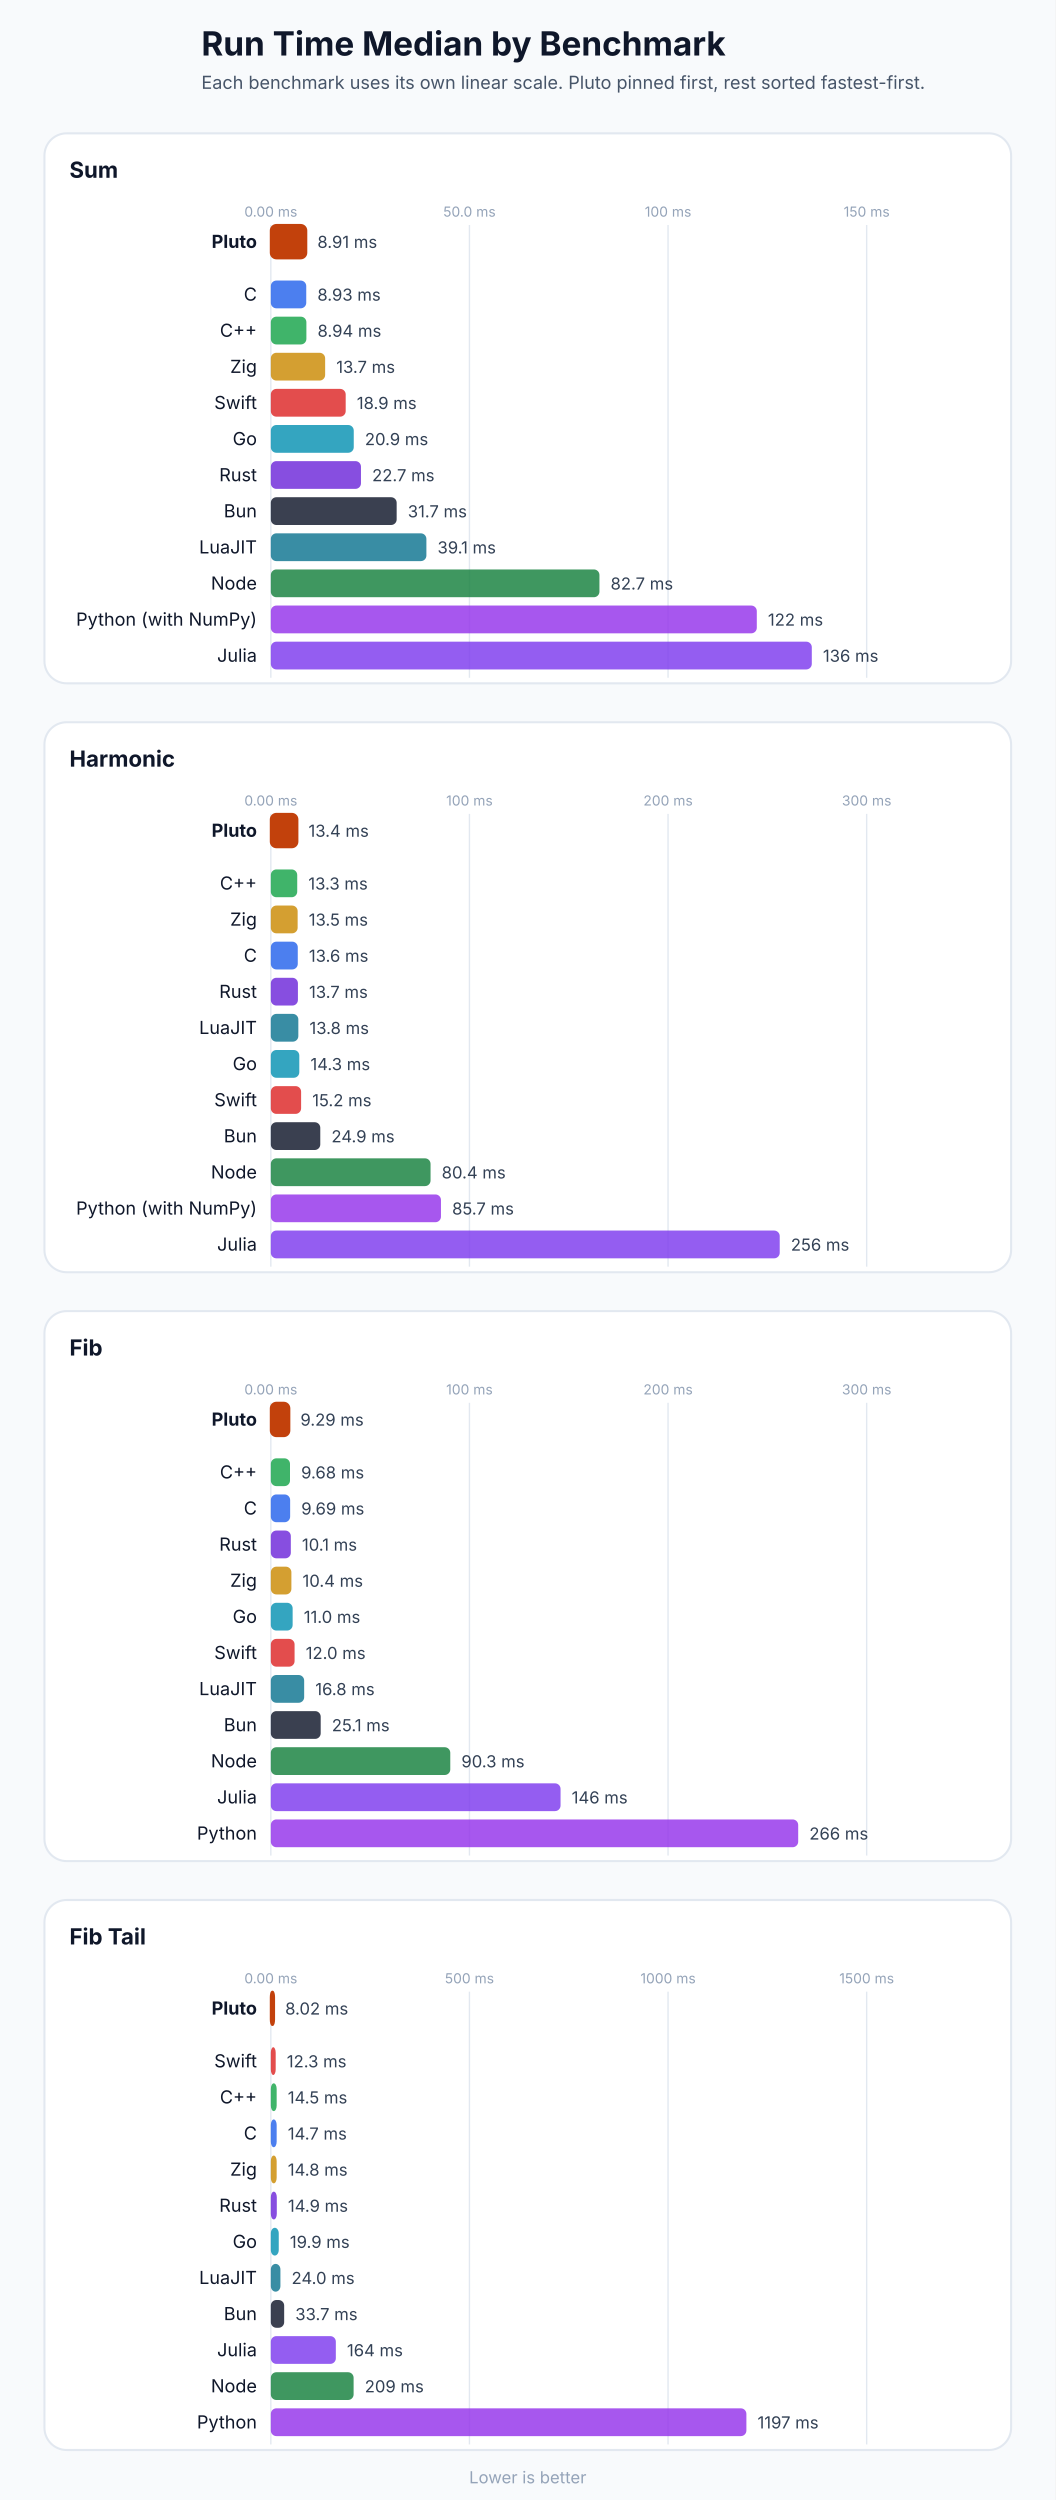
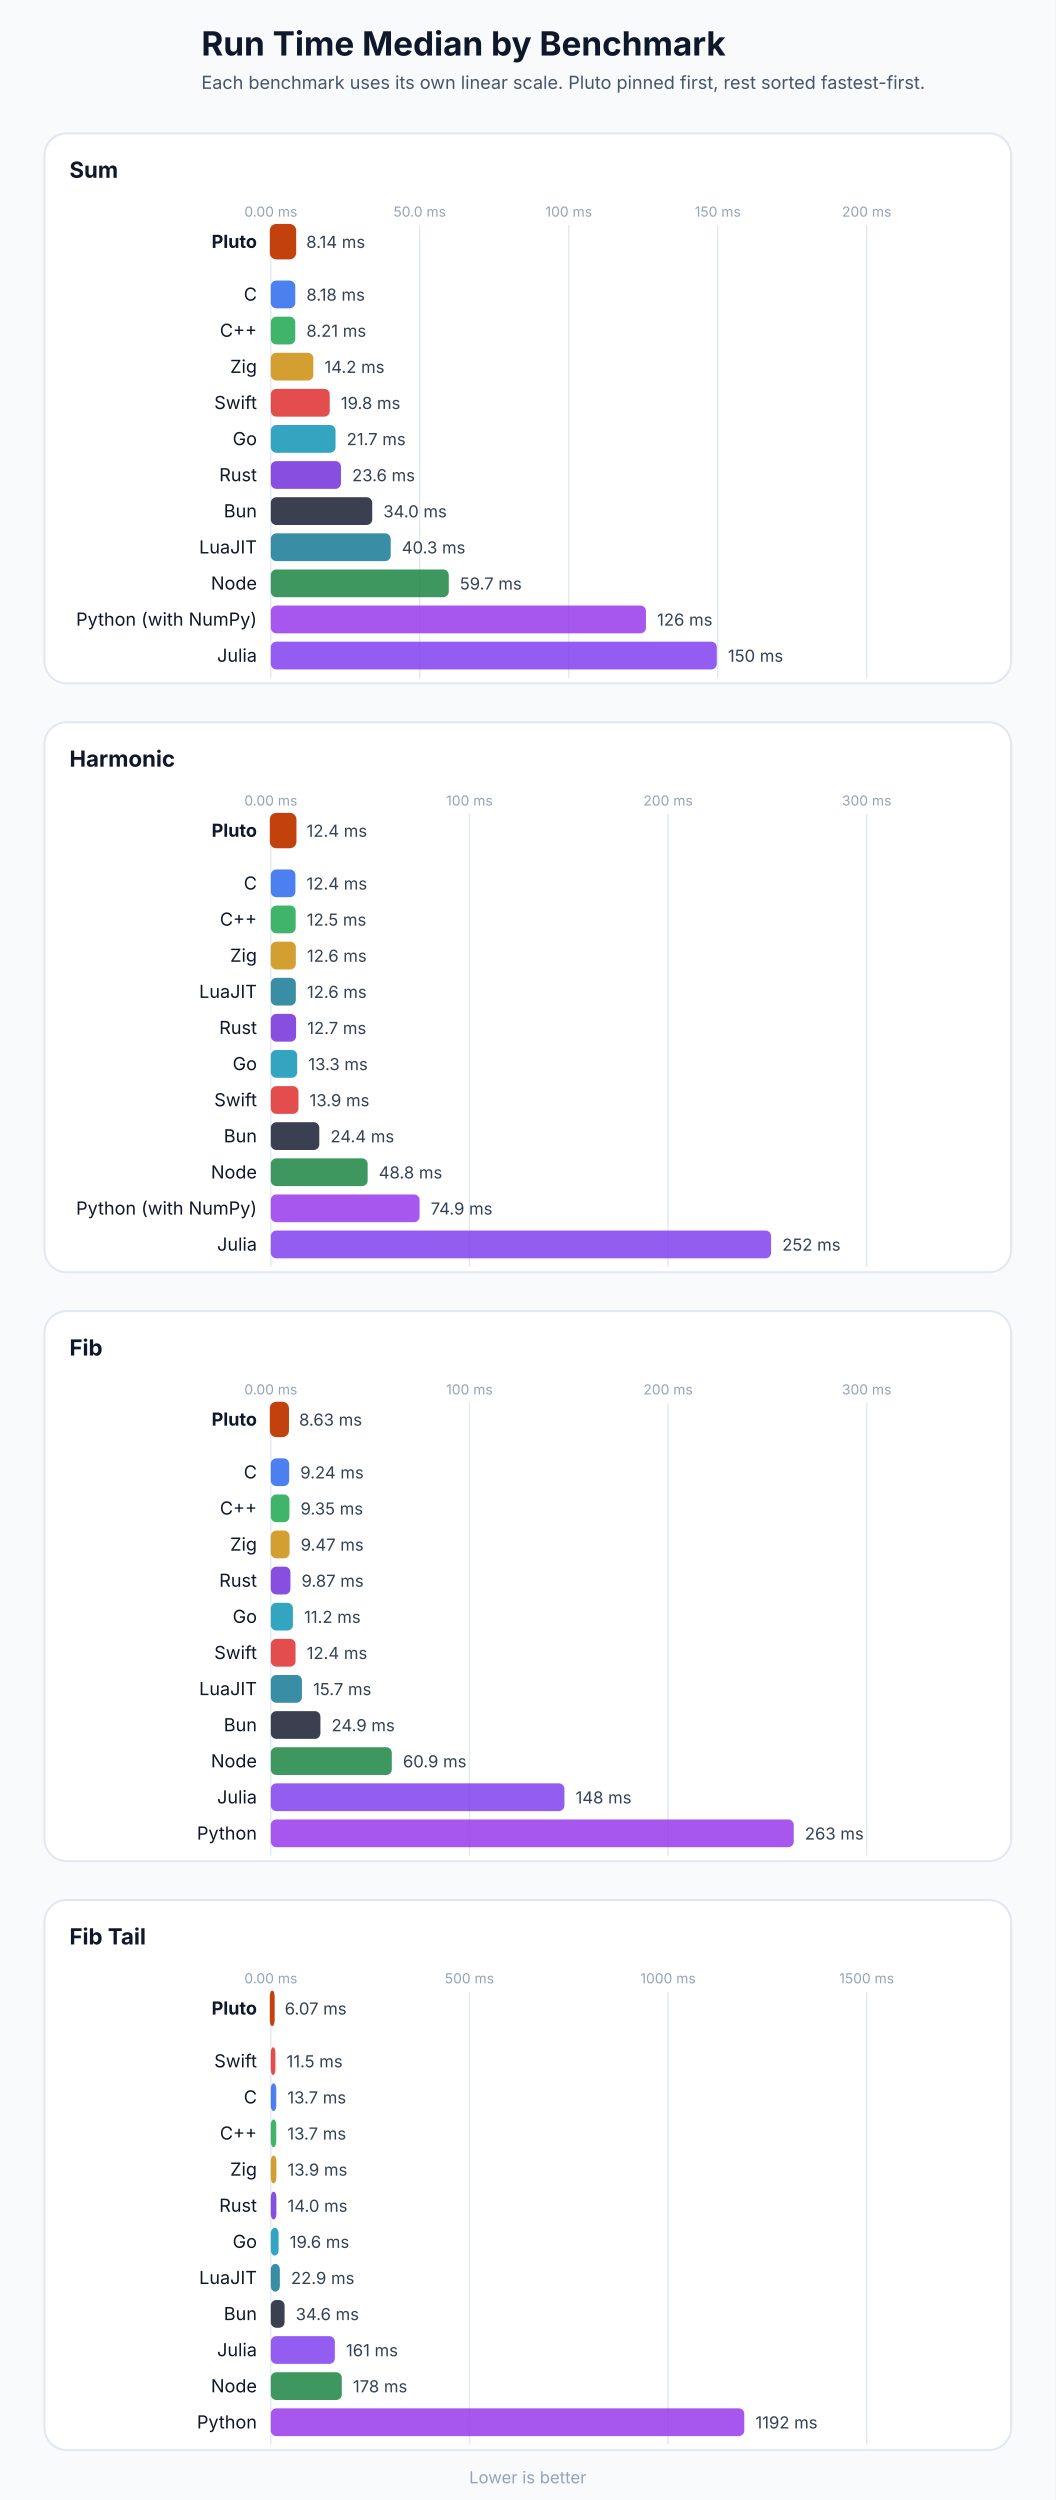
<svg xmlns="http://www.w3.org/2000/svg" width="760" height="1800" viewBox="0 0 760 1800" role="img" aria-labelledby="chart-title chart-desc">
  <rect width="760" height="1800" fill="#f8fafc" />
  <text x="145" y="40" fill="#0f172a" font-size="24" font-weight="700" font-family="ui-sans-serif, system-ui, -apple-system, BlinkMacSystemFont, sans-serif">Run Time Median by Benchmark</text>
  <text x="145" y="64" fill="#475569" font-size="13" font-family="ui-sans-serif, system-ui, -apple-system, BlinkMacSystemFont, sans-serif">Each benchmark uses its own linear scale. Pluto pinned first, rest sorted fastest-first.</text>
  <rect x="32" y="96" width="696" height="396" rx="16" fill="#ffffff" stroke="#e2e8f0" stroke-width="1.5" />
  <text x="50" y="128" fill="#0f172a" font-size="16" font-weight="700" font-family="ui-sans-serif, system-ui, -apple-system, BlinkMacSystemFont, sans-serif">Sum</text>
  <line x1="195.0" y1="162" x2="195.0" y2="488" stroke="#e2e8f0" stroke-width="1" />
  <text x="195.0" y="156" text-anchor="middle" fill="#94a3b8" font-size="10" font-family="ui-sans-serif, system-ui, -apple-system, BlinkMacSystemFont, sans-serif">0.00 ms</text>
-   <line x1="338.0" y1="162" x2="338.0" y2="488" stroke="#e2e8f0" stroke-width="1" />
-   <text x="338.0" y="156" text-anchor="middle" fill="#94a3b8" font-size="10" font-family="ui-sans-serif, system-ui, -apple-system, BlinkMacSystemFont, sans-serif">50.0 ms</text>
-   <line x1="481.0" y1="162" x2="481.0" y2="488" stroke="#e2e8f0" stroke-width="1" />
-   <text x="481.0" y="156" text-anchor="middle" fill="#94a3b8" font-size="10" font-family="ui-sans-serif, system-ui, -apple-system, BlinkMacSystemFont, sans-serif">100 ms</text>
+   <line x1="302.2" y1="162" x2="302.2" y2="488" stroke="#e2e8f0" stroke-width="1" />
+   <text x="302.2" y="156" text-anchor="middle" fill="#94a3b8" font-size="10" font-family="ui-sans-serif, system-ui, -apple-system, BlinkMacSystemFont, sans-serif">50.0 ms</text>
+   <line x1="409.5" y1="162" x2="409.5" y2="488" stroke="#e2e8f0" stroke-width="1" />
+   <text x="409.5" y="156" text-anchor="middle" fill="#94a3b8" font-size="10" font-family="ui-sans-serif, system-ui, -apple-system, BlinkMacSystemFont, sans-serif">100 ms</text>
+   <line x1="516.8" y1="162" x2="516.8" y2="488" stroke="#e2e8f0" stroke-width="1" />
+   <text x="516.8" y="156" text-anchor="middle" fill="#94a3b8" font-size="10" font-family="ui-sans-serif, system-ui, -apple-system, BlinkMacSystemFont, sans-serif">150 ms</text>
  <line x1="624.0" y1="162" x2="624.0" y2="488" stroke="#e2e8f0" stroke-width="1" />
-   <text x="624.0" y="156" text-anchor="middle" fill="#94a3b8" font-size="10" font-family="ui-sans-serif, system-ui, -apple-system, BlinkMacSystemFont, sans-serif">150 ms</text>
+   <text x="624.0" y="156" text-anchor="middle" fill="#94a3b8" font-size="10" font-family="ui-sans-serif, system-ui, -apple-system, BlinkMacSystemFont, sans-serif">200 ms</text>
  <text x="185" y="178.5" text-anchor="end" fill="#0f172a" font-size="13" font-weight="700" font-family="ui-sans-serif, system-ui, -apple-system, BlinkMacSystemFont, sans-serif">Pluto</text>
-   <rect x="195" y="162" width="25.5" height="24" rx="4" fill="#c2410c" fill-opacity="1.0" stroke="#c2410c" stroke-width="1.5" />
-   <text x="228.5" y="178.5" text-anchor="start" fill="#334155" font-size="12" font-family="ui-sans-serif, system-ui, -apple-system, BlinkMacSystemFont, sans-serif">8.91 ms</text>
+   <rect x="195" y="162" width="17.5" height="24" rx="4" fill="#c2410c" fill-opacity="1.0" stroke="#c2410c" stroke-width="1.5" />
+   <text x="220.5" y="178.5" text-anchor="start" fill="#334155" font-size="12" font-family="ui-sans-serif, system-ui, -apple-system, BlinkMacSystemFont, sans-serif">8.14 ms</text>
  <text x="185" y="216.5" text-anchor="end" fill="#0f172a" font-size="13" font-weight="400" font-family="ui-sans-serif, system-ui, -apple-system, BlinkMacSystemFont, sans-serif">C</text>
-   <rect x="195" y="202" width="25.5" height="20" rx="4" fill="#2563eb" fill-opacity="0.82" />
-   <text x="228.5" y="216.5" text-anchor="start" fill="#334155" font-size="12" font-family="ui-sans-serif, system-ui, -apple-system, BlinkMacSystemFont, sans-serif">8.93 ms</text>
+   <rect x="195" y="202" width="17.6" height="20" rx="4" fill="#2563eb" fill-opacity="0.82" />
+   <text x="220.6" y="216.5" text-anchor="start" fill="#334155" font-size="12" font-family="ui-sans-serif, system-ui, -apple-system, BlinkMacSystemFont, sans-serif">8.18 ms</text>
  <text x="185" y="242.5" text-anchor="end" fill="#0f172a" font-size="13" font-weight="400" font-family="ui-sans-serif, system-ui, -apple-system, BlinkMacSystemFont, sans-serif">C++</text>
-   <rect x="195" y="228" width="25.6" height="20" rx="4" fill="#16a34a" fill-opacity="0.82" />
-   <text x="228.6" y="242.5" text-anchor="start" fill="#334155" font-size="12" font-family="ui-sans-serif, system-ui, -apple-system, BlinkMacSystemFont, sans-serif">8.94 ms</text>
+   <rect x="195" y="228" width="17.6" height="20" rx="4" fill="#16a34a" fill-opacity="0.82" />
+   <text x="220.6" y="242.5" text-anchor="start" fill="#334155" font-size="12" font-family="ui-sans-serif, system-ui, -apple-system, BlinkMacSystemFont, sans-serif">8.21 ms</text>
  <text x="185" y="268.5" text-anchor="end" fill="#0f172a" font-size="13" font-weight="400" font-family="ui-sans-serif, system-ui, -apple-system, BlinkMacSystemFont, sans-serif">Zig</text>
-   <rect x="195" y="254" width="39.1" height="20" rx="4" fill="#ca8a04" fill-opacity="0.82" />
-   <text x="242.1" y="268.5" text-anchor="start" fill="#334155" font-size="12" font-family="ui-sans-serif, system-ui, -apple-system, BlinkMacSystemFont, sans-serif">13.7 ms</text>
+   <rect x="195" y="254" width="30.6" height="20" rx="4" fill="#ca8a04" fill-opacity="0.82" />
+   <text x="233.6" y="268.5" text-anchor="start" fill="#334155" font-size="12" font-family="ui-sans-serif, system-ui, -apple-system, BlinkMacSystemFont, sans-serif">14.2 ms</text>
  <text x="185" y="294.5" text-anchor="end" fill="#0f172a" font-size="13" font-weight="400" font-family="ui-sans-serif, system-ui, -apple-system, BlinkMacSystemFont, sans-serif">Swift</text>
-   <rect x="195" y="280" width="53.9" height="20" rx="4" fill="#dc2626" fill-opacity="0.82" />
-   <text x="256.9" y="294.5" text-anchor="start" fill="#334155" font-size="12" font-family="ui-sans-serif, system-ui, -apple-system, BlinkMacSystemFont, sans-serif">18.9 ms</text>
+   <rect x="195" y="280" width="42.4" height="20" rx="4" fill="#dc2626" fill-opacity="0.82" />
+   <text x="245.4" y="294.5" text-anchor="start" fill="#334155" font-size="12" font-family="ui-sans-serif, system-ui, -apple-system, BlinkMacSystemFont, sans-serif">19.8 ms</text>
  <text x="185" y="320.5" text-anchor="end" fill="#0f172a" font-size="13" font-weight="400" font-family="ui-sans-serif, system-ui, -apple-system, BlinkMacSystemFont, sans-serif">Go</text>
-   <rect x="195" y="306" width="59.7" height="20" rx="4" fill="#0891b2" fill-opacity="0.82" />
-   <text x="262.7" y="320.5" text-anchor="start" fill="#334155" font-size="12" font-family="ui-sans-serif, system-ui, -apple-system, BlinkMacSystemFont, sans-serif">20.9 ms</text>
+   <rect x="195" y="306" width="46.6" height="20" rx="4" fill="#0891b2" fill-opacity="0.82" />
+   <text x="249.6" y="320.5" text-anchor="start" fill="#334155" font-size="12" font-family="ui-sans-serif, system-ui, -apple-system, BlinkMacSystemFont, sans-serif">21.7 ms</text>
  <text x="185" y="346.5" text-anchor="end" fill="#0f172a" font-size="13" font-weight="400" font-family="ui-sans-serif, system-ui, -apple-system, BlinkMacSystemFont, sans-serif">Rust</text>
-   <rect x="195" y="332" width="64.9" height="20" rx="4" fill="#6d28d9" fill-opacity="0.82" />
-   <text x="267.9" y="346.5" text-anchor="start" fill="#334155" font-size="12" font-family="ui-sans-serif, system-ui, -apple-system, BlinkMacSystemFont, sans-serif">22.7 ms</text>
+   <rect x="195" y="332" width="50.5" height="20" rx="4" fill="#6d28d9" fill-opacity="0.82" />
+   <text x="253.5" y="346.5" text-anchor="start" fill="#334155" font-size="12" font-family="ui-sans-serif, system-ui, -apple-system, BlinkMacSystemFont, sans-serif">23.6 ms</text>
  <text x="185" y="372.5" text-anchor="end" fill="#0f172a" font-size="13" font-weight="400" font-family="ui-sans-serif, system-ui, -apple-system, BlinkMacSystemFont, sans-serif">Bun</text>
-   <rect x="195" y="358" width="90.6" height="20" rx="4" fill="#0f172a" fill-opacity="0.82" />
-   <text x="293.6" y="372.5" text-anchor="start" fill="#334155" font-size="12" font-family="ui-sans-serif, system-ui, -apple-system, BlinkMacSystemFont, sans-serif">31.7 ms</text>
+   <rect x="195" y="358" width="73.0" height="20" rx="4" fill="#0f172a" fill-opacity="0.82" />
+   <text x="276.0" y="372.5" text-anchor="start" fill="#334155" font-size="12" font-family="ui-sans-serif, system-ui, -apple-system, BlinkMacSystemFont, sans-serif">34.0 ms</text>
  <text x="185" y="398.5" text-anchor="end" fill="#0f172a" font-size="13" font-weight="400" font-family="ui-sans-serif, system-ui, -apple-system, BlinkMacSystemFont, sans-serif">LuaJIT</text>
-   <rect x="195" y="384" width="112.0" height="20" rx="4" fill="#0e7490" fill-opacity="0.82" />
-   <text x="315.0" y="398.5" text-anchor="start" fill="#334155" font-size="12" font-family="ui-sans-serif, system-ui, -apple-system, BlinkMacSystemFont, sans-serif">39.1 ms</text>
+   <rect x="195" y="384" width="86.3" height="20" rx="4" fill="#0e7490" fill-opacity="0.82" />
+   <text x="289.3" y="398.5" text-anchor="start" fill="#334155" font-size="12" font-family="ui-sans-serif, system-ui, -apple-system, BlinkMacSystemFont, sans-serif">40.3 ms</text>
  <text x="185" y="424.5" text-anchor="end" fill="#0f172a" font-size="13" font-weight="400" font-family="ui-sans-serif, system-ui, -apple-system, BlinkMacSystemFont, sans-serif">Node</text>
-   <rect x="195" y="410" width="236.6" height="20" rx="4" fill="#15803d" fill-opacity="0.82" />
-   <text x="439.6" y="424.5" text-anchor="start" fill="#334155" font-size="12" font-family="ui-sans-serif, system-ui, -apple-system, BlinkMacSystemFont, sans-serif">82.7 ms</text>
+   <rect x="195" y="410" width="128.1" height="20" rx="4" fill="#15803d" fill-opacity="0.82" />
+   <text x="331.1" y="424.5" text-anchor="start" fill="#334155" font-size="12" font-family="ui-sans-serif, system-ui, -apple-system, BlinkMacSystemFont, sans-serif">59.7 ms</text>
  <text x="185" y="450.5" text-anchor="end" fill="#0f172a" font-size="13" font-weight="400" font-family="ui-sans-serif, system-ui, -apple-system, BlinkMacSystemFont, sans-serif">Python (with NumPy)</text>
-   <rect x="195" y="436" width="349.9" height="20" rx="4" fill="#9333ea" fill-opacity="0.82" />
-   <text x="552.9" y="450.5" text-anchor="start" fill="#334155" font-size="12" font-family="ui-sans-serif, system-ui, -apple-system, BlinkMacSystemFont, sans-serif">122 ms</text>
+   <rect x="195" y="436" width="270.1" height="20" rx="4" fill="#9333ea" fill-opacity="0.82" />
+   <text x="473.1" y="450.5" text-anchor="start" fill="#334155" font-size="12" font-family="ui-sans-serif, system-ui, -apple-system, BlinkMacSystemFont, sans-serif">126 ms</text>
  <text x="185" y="476.5" text-anchor="end" fill="#0f172a" font-size="13" font-weight="400" font-family="ui-sans-serif, system-ui, -apple-system, BlinkMacSystemFont, sans-serif">Julia</text>
-   <rect x="195" y="462" width="389.5" height="20" rx="4" fill="#7c3aed" fill-opacity="0.82" />
-   <text x="592.5" y="476.5" text-anchor="start" fill="#334155" font-size="12" font-family="ui-sans-serif, system-ui, -apple-system, BlinkMacSystemFont, sans-serif">136 ms</text>
+   <rect x="195" y="462" width="321.1" height="20" rx="4" fill="#7c3aed" fill-opacity="0.82" />
+   <text x="524.1" y="476.5" text-anchor="start" fill="#334155" font-size="12" font-family="ui-sans-serif, system-ui, -apple-system, BlinkMacSystemFont, sans-serif">150 ms</text>
  <rect x="32" y="520" width="696" height="396" rx="16" fill="#ffffff" stroke="#e2e8f0" stroke-width="1.5" />
  <text x="50" y="552" fill="#0f172a" font-size="16" font-weight="700" font-family="ui-sans-serif, system-ui, -apple-system, BlinkMacSystemFont, sans-serif">Harmonic</text>
  <line x1="195.0" y1="586" x2="195.0" y2="912" stroke="#e2e8f0" stroke-width="1" />
  <text x="195.0" y="580" text-anchor="middle" fill="#94a3b8" font-size="10" font-family="ui-sans-serif, system-ui, -apple-system, BlinkMacSystemFont, sans-serif">0.00 ms</text>
  <line x1="338.0" y1="586" x2="338.0" y2="912" stroke="#e2e8f0" stroke-width="1" />
  <text x="338.0" y="580" text-anchor="middle" fill="#94a3b8" font-size="10" font-family="ui-sans-serif, system-ui, -apple-system, BlinkMacSystemFont, sans-serif">100 ms</text>
  <line x1="481.0" y1="586" x2="481.0" y2="912" stroke="#e2e8f0" stroke-width="1" />
  <text x="481.0" y="580" text-anchor="middle" fill="#94a3b8" font-size="10" font-family="ui-sans-serif, system-ui, -apple-system, BlinkMacSystemFont, sans-serif">200 ms</text>
  <line x1="624.0" y1="586" x2="624.0" y2="912" stroke="#e2e8f0" stroke-width="1" />
  <text x="624.0" y="580" text-anchor="middle" fill="#94a3b8" font-size="10" font-family="ui-sans-serif, system-ui, -apple-system, BlinkMacSystemFont, sans-serif">300 ms</text>
  <text x="185" y="602.5" text-anchor="end" fill="#0f172a" font-size="13" font-weight="700" font-family="ui-sans-serif, system-ui, -apple-system, BlinkMacSystemFont, sans-serif">Pluto</text>
-   <rect x="195" y="586" width="19.1" height="24" rx="4" fill="#c2410c" fill-opacity="1.0" stroke="#c2410c" stroke-width="1.5" />
-   <text x="222.1" y="602.5" text-anchor="start" fill="#334155" font-size="12" font-family="ui-sans-serif, system-ui, -apple-system, BlinkMacSystemFont, sans-serif">13.4 ms</text>
-   <text x="185" y="640.5" text-anchor="end" fill="#0f172a" font-size="13" font-weight="400" font-family="ui-sans-serif, system-ui, -apple-system, BlinkMacSystemFont, sans-serif">C++</text>
-   <rect x="195" y="626" width="19.0" height="20" rx="4" fill="#16a34a" fill-opacity="0.82" />
-   <text x="222.0" y="640.5" text-anchor="start" fill="#334155" font-size="12" font-family="ui-sans-serif, system-ui, -apple-system, BlinkMacSystemFont, sans-serif">13.3 ms</text>
-   <text x="185" y="666.5" text-anchor="end" fill="#0f172a" font-size="13" font-weight="400" font-family="ui-sans-serif, system-ui, -apple-system, BlinkMacSystemFont, sans-serif">Zig</text>
-   <rect x="195" y="652" width="19.3" height="20" rx="4" fill="#ca8a04" fill-opacity="0.82" />
-   <text x="222.3" y="666.5" text-anchor="start" fill="#334155" font-size="12" font-family="ui-sans-serif, system-ui, -apple-system, BlinkMacSystemFont, sans-serif">13.5 ms</text>
-   <text x="185" y="692.5" text-anchor="end" fill="#0f172a" font-size="13" font-weight="400" font-family="ui-sans-serif, system-ui, -apple-system, BlinkMacSystemFont, sans-serif">C</text>
-   <rect x="195" y="678" width="19.4" height="20" rx="4" fill="#2563eb" fill-opacity="0.82" />
-   <text x="222.4" y="692.5" text-anchor="start" fill="#334155" font-size="12" font-family="ui-sans-serif, system-ui, -apple-system, BlinkMacSystemFont, sans-serif">13.6 ms</text>
-   <text x="185" y="718.5" text-anchor="end" fill="#0f172a" font-size="13" font-weight="400" font-family="ui-sans-serif, system-ui, -apple-system, BlinkMacSystemFont, sans-serif">Rust</text>
-   <rect x="195" y="704" width="19.5" height="20" rx="4" fill="#6d28d9" fill-opacity="0.82" />
-   <text x="222.5" y="718.5" text-anchor="start" fill="#334155" font-size="12" font-family="ui-sans-serif, system-ui, -apple-system, BlinkMacSystemFont, sans-serif">13.7 ms</text>
-   <text x="185" y="744.5" text-anchor="end" fill="#0f172a" font-size="13" font-weight="400" font-family="ui-sans-serif, system-ui, -apple-system, BlinkMacSystemFont, sans-serif">LuaJIT</text>
-   <rect x="195" y="730" width="19.8" height="20" rx="4" fill="#0e7490" fill-opacity="0.82" />
-   <text x="222.8" y="744.5" text-anchor="start" fill="#334155" font-size="12" font-family="ui-sans-serif, system-ui, -apple-system, BlinkMacSystemFont, sans-serif">13.8 ms</text>
+   <rect x="195" y="586" width="17.7" height="24" rx="4" fill="#c2410c" fill-opacity="1.0" stroke="#c2410c" stroke-width="1.5" />
+   <text x="220.7" y="602.5" text-anchor="start" fill="#334155" font-size="12" font-family="ui-sans-serif, system-ui, -apple-system, BlinkMacSystemFont, sans-serif">12.4 ms</text>
+   <text x="185" y="640.5" text-anchor="end" fill="#0f172a" font-size="13" font-weight="400" font-family="ui-sans-serif, system-ui, -apple-system, BlinkMacSystemFont, sans-serif">C</text>
+   <rect x="195" y="626" width="17.7" height="20" rx="4" fill="#2563eb" fill-opacity="0.82" />
+   <text x="220.7" y="640.5" text-anchor="start" fill="#334155" font-size="12" font-family="ui-sans-serif, system-ui, -apple-system, BlinkMacSystemFont, sans-serif">12.4 ms</text>
+   <text x="185" y="666.5" text-anchor="end" fill="#0f172a" font-size="13" font-weight="400" font-family="ui-sans-serif, system-ui, -apple-system, BlinkMacSystemFont, sans-serif">C++</text>
+   <rect x="195" y="652" width="17.9" height="20" rx="4" fill="#16a34a" fill-opacity="0.82" />
+   <text x="220.9" y="666.5" text-anchor="start" fill="#334155" font-size="12" font-family="ui-sans-serif, system-ui, -apple-system, BlinkMacSystemFont, sans-serif">12.5 ms</text>
+   <text x="185" y="692.5" text-anchor="end" fill="#0f172a" font-size="13" font-weight="400" font-family="ui-sans-serif, system-ui, -apple-system, BlinkMacSystemFont, sans-serif">Zig</text>
+   <rect x="195" y="678" width="18.0" height="20" rx="4" fill="#ca8a04" fill-opacity="0.82" />
+   <text x="221.0" y="692.5" text-anchor="start" fill="#334155" font-size="12" font-family="ui-sans-serif, system-ui, -apple-system, BlinkMacSystemFont, sans-serif">12.6 ms</text>
+   <text x="185" y="718.5" text-anchor="end" fill="#0f172a" font-size="13" font-weight="400" font-family="ui-sans-serif, system-ui, -apple-system, BlinkMacSystemFont, sans-serif">LuaJIT</text>
+   <rect x="195" y="704" width="18.0" height="20" rx="4" fill="#0e7490" fill-opacity="0.82" />
+   <text x="221.0" y="718.5" text-anchor="start" fill="#334155" font-size="12" font-family="ui-sans-serif, system-ui, -apple-system, BlinkMacSystemFont, sans-serif">12.6 ms</text>
+   <text x="185" y="744.5" text-anchor="end" fill="#0f172a" font-size="13" font-weight="400" font-family="ui-sans-serif, system-ui, -apple-system, BlinkMacSystemFont, sans-serif">Rust</text>
+   <rect x="195" y="730" width="18.2" height="20" rx="4" fill="#6d28d9" fill-opacity="0.82" />
+   <text x="221.2" y="744.5" text-anchor="start" fill="#334155" font-size="12" font-family="ui-sans-serif, system-ui, -apple-system, BlinkMacSystemFont, sans-serif">12.7 ms</text>
  <text x="185" y="770.5" text-anchor="end" fill="#0f172a" font-size="13" font-weight="400" font-family="ui-sans-serif, system-ui, -apple-system, BlinkMacSystemFont, sans-serif">Go</text>
-   <rect x="195" y="756" width="20.5" height="20" rx="4" fill="#0891b2" fill-opacity="0.82" />
-   <text x="223.5" y="770.5" text-anchor="start" fill="#334155" font-size="12" font-family="ui-sans-serif, system-ui, -apple-system, BlinkMacSystemFont, sans-serif">14.3 ms</text>
+   <rect x="195" y="756" width="19.0" height="20" rx="4" fill="#0891b2" fill-opacity="0.82" />
+   <text x="222.0" y="770.5" text-anchor="start" fill="#334155" font-size="12" font-family="ui-sans-serif, system-ui, -apple-system, BlinkMacSystemFont, sans-serif">13.3 ms</text>
  <text x="185" y="796.5" text-anchor="end" fill="#0f172a" font-size="13" font-weight="400" font-family="ui-sans-serif, system-ui, -apple-system, BlinkMacSystemFont, sans-serif">Swift</text>
-   <rect x="195" y="782" width="21.8" height="20" rx="4" fill="#dc2626" fill-opacity="0.82" />
-   <text x="224.8" y="796.5" text-anchor="start" fill="#334155" font-size="12" font-family="ui-sans-serif, system-ui, -apple-system, BlinkMacSystemFont, sans-serif">15.2 ms</text>
+   <rect x="195" y="782" width="19.9" height="20" rx="4" fill="#dc2626" fill-opacity="0.82" />
+   <text x="222.9" y="796.5" text-anchor="start" fill="#334155" font-size="12" font-family="ui-sans-serif, system-ui, -apple-system, BlinkMacSystemFont, sans-serif">13.9 ms</text>
  <text x="185" y="822.5" text-anchor="end" fill="#0f172a" font-size="13" font-weight="400" font-family="ui-sans-serif, system-ui, -apple-system, BlinkMacSystemFont, sans-serif">Bun</text>
-   <rect x="195" y="808" width="35.6" height="20" rx="4" fill="#0f172a" fill-opacity="0.82" />
-   <text x="238.6" y="822.5" text-anchor="start" fill="#334155" font-size="12" font-family="ui-sans-serif, system-ui, -apple-system, BlinkMacSystemFont, sans-serif">24.9 ms</text>
+   <rect x="195" y="808" width="34.9" height="20" rx="4" fill="#0f172a" fill-opacity="0.82" />
+   <text x="237.9" y="822.5" text-anchor="start" fill="#334155" font-size="12" font-family="ui-sans-serif, system-ui, -apple-system, BlinkMacSystemFont, sans-serif">24.4 ms</text>
  <text x="185" y="848.5" text-anchor="end" fill="#0f172a" font-size="13" font-weight="400" font-family="ui-sans-serif, system-ui, -apple-system, BlinkMacSystemFont, sans-serif">Node</text>
-   <rect x="195" y="834" width="115.0" height="20" rx="4" fill="#15803d" fill-opacity="0.82" />
-   <text x="318.0" y="848.5" text-anchor="start" fill="#334155" font-size="12" font-family="ui-sans-serif, system-ui, -apple-system, BlinkMacSystemFont, sans-serif">80.4 ms</text>
+   <rect x="195" y="834" width="69.7" height="20" rx="4" fill="#15803d" fill-opacity="0.82" />
+   <text x="272.7" y="848.5" text-anchor="start" fill="#334155" font-size="12" font-family="ui-sans-serif, system-ui, -apple-system, BlinkMacSystemFont, sans-serif">48.8 ms</text>
  <text x="185" y="874.5" text-anchor="end" fill="#0f172a" font-size="13" font-weight="400" font-family="ui-sans-serif, system-ui, -apple-system, BlinkMacSystemFont, sans-serif">Python (with NumPy)</text>
-   <rect x="195" y="860" width="122.5" height="20" rx="4" fill="#9333ea" fill-opacity="0.82" />
-   <text x="325.5" y="874.5" text-anchor="start" fill="#334155" font-size="12" font-family="ui-sans-serif, system-ui, -apple-system, BlinkMacSystemFont, sans-serif">85.7 ms</text>
+   <rect x="195" y="860" width="107.1" height="20" rx="4" fill="#9333ea" fill-opacity="0.82" />
+   <text x="310.1" y="874.5" text-anchor="start" fill="#334155" font-size="12" font-family="ui-sans-serif, system-ui, -apple-system, BlinkMacSystemFont, sans-serif">74.9 ms</text>
  <text x="185" y="900.5" text-anchor="end" fill="#0f172a" font-size="13" font-weight="400" font-family="ui-sans-serif, system-ui, -apple-system, BlinkMacSystemFont, sans-serif">Julia</text>
-   <rect x="195" y="886" width="366.4" height="20" rx="4" fill="#7c3aed" fill-opacity="0.82" />
-   <text x="569.4" y="900.5" text-anchor="start" fill="#334155" font-size="12" font-family="ui-sans-serif, system-ui, -apple-system, BlinkMacSystemFont, sans-serif">256 ms</text>
+   <rect x="195" y="886" width="360.2" height="20" rx="4" fill="#7c3aed" fill-opacity="0.82" />
+   <text x="563.2" y="900.5" text-anchor="start" fill="#334155" font-size="12" font-family="ui-sans-serif, system-ui, -apple-system, BlinkMacSystemFont, sans-serif">252 ms</text>
  <rect x="32" y="944" width="696" height="396" rx="16" fill="#ffffff" stroke="#e2e8f0" stroke-width="1.5" />
  <text x="50" y="976" fill="#0f172a" font-size="16" font-weight="700" font-family="ui-sans-serif, system-ui, -apple-system, BlinkMacSystemFont, sans-serif">Fib</text>
  <line x1="195.0" y1="1010" x2="195.0" y2="1336" stroke="#e2e8f0" stroke-width="1" />
  <text x="195.0" y="1004" text-anchor="middle" fill="#94a3b8" font-size="10" font-family="ui-sans-serif, system-ui, -apple-system, BlinkMacSystemFont, sans-serif">0.00 ms</text>
  <line x1="338.0" y1="1010" x2="338.0" y2="1336" stroke="#e2e8f0" stroke-width="1" />
  <text x="338.0" y="1004" text-anchor="middle" fill="#94a3b8" font-size="10" font-family="ui-sans-serif, system-ui, -apple-system, BlinkMacSystemFont, sans-serif">100 ms</text>
  <line x1="481.0" y1="1010" x2="481.0" y2="1336" stroke="#e2e8f0" stroke-width="1" />
  <text x="481.0" y="1004" text-anchor="middle" fill="#94a3b8" font-size="10" font-family="ui-sans-serif, system-ui, -apple-system, BlinkMacSystemFont, sans-serif">200 ms</text>
  <line x1="624.0" y1="1010" x2="624.0" y2="1336" stroke="#e2e8f0" stroke-width="1" />
  <text x="624.0" y="1004" text-anchor="middle" fill="#94a3b8" font-size="10" font-family="ui-sans-serif, system-ui, -apple-system, BlinkMacSystemFont, sans-serif">300 ms</text>
  <text x="185" y="1026.5" text-anchor="end" fill="#0f172a" font-size="13" font-weight="700" font-family="ui-sans-serif, system-ui, -apple-system, BlinkMacSystemFont, sans-serif">Pluto</text>
-   <rect x="195" y="1010" width="13.3" height="24" rx="4" fill="#c2410c" fill-opacity="1.0" stroke="#c2410c" stroke-width="1.5" />
-   <text x="216.3" y="1026.5" text-anchor="start" fill="#334155" font-size="12" font-family="ui-sans-serif, system-ui, -apple-system, BlinkMacSystemFont, sans-serif">9.29 ms</text>
-   <text x="185" y="1064.5" text-anchor="end" fill="#0f172a" font-size="13" font-weight="400" font-family="ui-sans-serif, system-ui, -apple-system, BlinkMacSystemFont, sans-serif">C++</text>
-   <rect x="195" y="1050" width="13.8" height="20" rx="4" fill="#16a34a" fill-opacity="0.82" />
-   <text x="216.8" y="1064.5" text-anchor="start" fill="#334155" font-size="12" font-family="ui-sans-serif, system-ui, -apple-system, BlinkMacSystemFont, sans-serif">9.68 ms</text>
-   <text x="185" y="1090.5" text-anchor="end" fill="#0f172a" font-size="13" font-weight="400" font-family="ui-sans-serif, system-ui, -apple-system, BlinkMacSystemFont, sans-serif">C</text>
-   <rect x="195" y="1076" width="13.9" height="20" rx="4" fill="#2563eb" fill-opacity="0.82" />
-   <text x="216.9" y="1090.5" text-anchor="start" fill="#334155" font-size="12" font-family="ui-sans-serif, system-ui, -apple-system, BlinkMacSystemFont, sans-serif">9.69 ms</text>
-   <text x="185" y="1116.5" text-anchor="end" fill="#0f172a" font-size="13" font-weight="400" font-family="ui-sans-serif, system-ui, -apple-system, BlinkMacSystemFont, sans-serif">Rust</text>
-   <rect x="195" y="1102" width="14.4" height="20" rx="4" fill="#6d28d9" fill-opacity="0.82" />
-   <text x="217.4" y="1116.5" text-anchor="start" fill="#334155" font-size="12" font-family="ui-sans-serif, system-ui, -apple-system, BlinkMacSystemFont, sans-serif">10.1 ms</text>
-   <text x="185" y="1142.5" text-anchor="end" fill="#0f172a" font-size="13" font-weight="400" font-family="ui-sans-serif, system-ui, -apple-system, BlinkMacSystemFont, sans-serif">Zig</text>
-   <rect x="195" y="1128" width="14.8" height="20" rx="4" fill="#ca8a04" fill-opacity="0.82" />
-   <text x="217.8" y="1142.5" text-anchor="start" fill="#334155" font-size="12" font-family="ui-sans-serif, system-ui, -apple-system, BlinkMacSystemFont, sans-serif">10.4 ms</text>
+   <rect x="195" y="1010" width="12.3" height="24" rx="4" fill="#c2410c" fill-opacity="1.0" stroke="#c2410c" stroke-width="1.5" />
+   <text x="215.3" y="1026.5" text-anchor="start" fill="#334155" font-size="12" font-family="ui-sans-serif, system-ui, -apple-system, BlinkMacSystemFont, sans-serif">8.63 ms</text>
+   <text x="185" y="1064.5" text-anchor="end" fill="#0f172a" font-size="13" font-weight="400" font-family="ui-sans-serif, system-ui, -apple-system, BlinkMacSystemFont, sans-serif">C</text>
+   <rect x="195" y="1050" width="13.2" height="20" rx="4" fill="#2563eb" fill-opacity="0.82" />
+   <text x="216.2" y="1064.5" text-anchor="start" fill="#334155" font-size="12" font-family="ui-sans-serif, system-ui, -apple-system, BlinkMacSystemFont, sans-serif">9.24 ms</text>
+   <text x="185" y="1090.5" text-anchor="end" fill="#0f172a" font-size="13" font-weight="400" font-family="ui-sans-serif, system-ui, -apple-system, BlinkMacSystemFont, sans-serif">C++</text>
+   <rect x="195" y="1076" width="13.4" height="20" rx="4" fill="#16a34a" fill-opacity="0.82" />
+   <text x="216.4" y="1090.5" text-anchor="start" fill="#334155" font-size="12" font-family="ui-sans-serif, system-ui, -apple-system, BlinkMacSystemFont, sans-serif">9.35 ms</text>
+   <text x="185" y="1116.5" text-anchor="end" fill="#0f172a" font-size="13" font-weight="400" font-family="ui-sans-serif, system-ui, -apple-system, BlinkMacSystemFont, sans-serif">Zig</text>
+   <rect x="195" y="1102" width="13.5" height="20" rx="4" fill="#ca8a04" fill-opacity="0.82" />
+   <text x="216.5" y="1116.5" text-anchor="start" fill="#334155" font-size="12" font-family="ui-sans-serif, system-ui, -apple-system, BlinkMacSystemFont, sans-serif">9.47 ms</text>
+   <text x="185" y="1142.5" text-anchor="end" fill="#0f172a" font-size="13" font-weight="400" font-family="ui-sans-serif, system-ui, -apple-system, BlinkMacSystemFont, sans-serif">Rust</text>
+   <rect x="195" y="1128" width="14.1" height="20" rx="4" fill="#6d28d9" fill-opacity="0.82" />
+   <text x="217.1" y="1142.5" text-anchor="start" fill="#334155" font-size="12" font-family="ui-sans-serif, system-ui, -apple-system, BlinkMacSystemFont, sans-serif">9.87 ms</text>
  <text x="185" y="1168.5" text-anchor="end" fill="#0f172a" font-size="13" font-weight="400" font-family="ui-sans-serif, system-ui, -apple-system, BlinkMacSystemFont, sans-serif">Go</text>
-   <rect x="195" y="1154" width="15.7" height="20" rx="4" fill="#0891b2" fill-opacity="0.82" />
-   <text x="218.7" y="1168.5" text-anchor="start" fill="#334155" font-size="12" font-family="ui-sans-serif, system-ui, -apple-system, BlinkMacSystemFont, sans-serif">11.0 ms</text>
+   <rect x="195" y="1154" width="15.9" height="20" rx="4" fill="#0891b2" fill-opacity="0.82" />
+   <text x="218.9" y="1168.5" text-anchor="start" fill="#334155" font-size="12" font-family="ui-sans-serif, system-ui, -apple-system, BlinkMacSystemFont, sans-serif">11.2 ms</text>
  <text x="185" y="1194.5" text-anchor="end" fill="#0f172a" font-size="13" font-weight="400" font-family="ui-sans-serif, system-ui, -apple-system, BlinkMacSystemFont, sans-serif">Swift</text>
-   <rect x="195" y="1180" width="17.1" height="20" rx="4" fill="#dc2626" fill-opacity="0.82" />
-   <text x="220.1" y="1194.5" text-anchor="start" fill="#334155" font-size="12" font-family="ui-sans-serif, system-ui, -apple-system, BlinkMacSystemFont, sans-serif">12.0 ms</text>
+   <rect x="195" y="1180" width="17.8" height="20" rx="4" fill="#dc2626" fill-opacity="0.82" />
+   <text x="220.8" y="1194.5" text-anchor="start" fill="#334155" font-size="12" font-family="ui-sans-serif, system-ui, -apple-system, BlinkMacSystemFont, sans-serif">12.4 ms</text>
  <text x="185" y="1220.5" text-anchor="end" fill="#0f172a" font-size="13" font-weight="400" font-family="ui-sans-serif, system-ui, -apple-system, BlinkMacSystemFont, sans-serif">LuaJIT</text>
-   <rect x="195" y="1206" width="24.0" height="20" rx="4" fill="#0e7490" fill-opacity="0.82" />
-   <text x="227.0" y="1220.5" text-anchor="start" fill="#334155" font-size="12" font-family="ui-sans-serif, system-ui, -apple-system, BlinkMacSystemFont, sans-serif">16.8 ms</text>
+   <rect x="195" y="1206" width="22.4" height="20" rx="4" fill="#0e7490" fill-opacity="0.82" />
+   <text x="225.4" y="1220.5" text-anchor="start" fill="#334155" font-size="12" font-family="ui-sans-serif, system-ui, -apple-system, BlinkMacSystemFont, sans-serif">15.7 ms</text>
  <text x="185" y="1246.5" text-anchor="end" fill="#0f172a" font-size="13" font-weight="400" font-family="ui-sans-serif, system-ui, -apple-system, BlinkMacSystemFont, sans-serif">Bun</text>
-   <rect x="195" y="1232" width="35.9" height="20" rx="4" fill="#0f172a" fill-opacity="0.82" />
-   <text x="238.9" y="1246.5" text-anchor="start" fill="#334155" font-size="12" font-family="ui-sans-serif, system-ui, -apple-system, BlinkMacSystemFont, sans-serif">25.1 ms</text>
+   <rect x="195" y="1232" width="35.7" height="20" rx="4" fill="#0f172a" fill-opacity="0.82" />
+   <text x="238.7" y="1246.5" text-anchor="start" fill="#334155" font-size="12" font-family="ui-sans-serif, system-ui, -apple-system, BlinkMacSystemFont, sans-serif">24.9 ms</text>
  <text x="185" y="1272.5" text-anchor="end" fill="#0f172a" font-size="13" font-weight="400" font-family="ui-sans-serif, system-ui, -apple-system, BlinkMacSystemFont, sans-serif">Node</text>
-   <rect x="195" y="1258" width="129.2" height="20" rx="4" fill="#15803d" fill-opacity="0.82" />
-   <text x="332.2" y="1272.5" text-anchor="start" fill="#334155" font-size="12" font-family="ui-sans-serif, system-ui, -apple-system, BlinkMacSystemFont, sans-serif">90.3 ms</text>
+   <rect x="195" y="1258" width="87.1" height="20" rx="4" fill="#15803d" fill-opacity="0.82" />
+   <text x="290.1" y="1272.5" text-anchor="start" fill="#334155" font-size="12" font-family="ui-sans-serif, system-ui, -apple-system, BlinkMacSystemFont, sans-serif">60.9 ms</text>
  <text x="185" y="1298.5" text-anchor="end" fill="#0f172a" font-size="13" font-weight="400" font-family="ui-sans-serif, system-ui, -apple-system, BlinkMacSystemFont, sans-serif">Julia</text>
-   <rect x="195" y="1284" width="208.6" height="20" rx="4" fill="#7c3aed" fill-opacity="0.82" />
-   <text x="411.6" y="1298.5" text-anchor="start" fill="#334155" font-size="12" font-family="ui-sans-serif, system-ui, -apple-system, BlinkMacSystemFont, sans-serif">146 ms</text>
+   <rect x="195" y="1284" width="211.4" height="20" rx="4" fill="#7c3aed" fill-opacity="0.82" />
+   <text x="414.4" y="1298.5" text-anchor="start" fill="#334155" font-size="12" font-family="ui-sans-serif, system-ui, -apple-system, BlinkMacSystemFont, sans-serif">148 ms</text>
  <text x="185" y="1324.5" text-anchor="end" fill="#0f172a" font-size="13" font-weight="400" font-family="ui-sans-serif, system-ui, -apple-system, BlinkMacSystemFont, sans-serif">Python</text>
-   <rect x="195" y="1310" width="379.7" height="20" rx="4" fill="#9333ea" fill-opacity="0.82" />
-   <text x="582.7" y="1324.5" text-anchor="start" fill="#334155" font-size="12" font-family="ui-sans-serif, system-ui, -apple-system, BlinkMacSystemFont, sans-serif">266 ms</text>
+   <rect x="195" y="1310" width="376.5" height="20" rx="4" fill="#9333ea" fill-opacity="0.82" />
+   <text x="579.5" y="1324.5" text-anchor="start" fill="#334155" font-size="12" font-family="ui-sans-serif, system-ui, -apple-system, BlinkMacSystemFont, sans-serif">263 ms</text>
  <rect x="32" y="1368" width="696" height="396" rx="16" fill="#ffffff" stroke="#e2e8f0" stroke-width="1.5" />
  <text x="50" y="1400" fill="#0f172a" font-size="16" font-weight="700" font-family="ui-sans-serif, system-ui, -apple-system, BlinkMacSystemFont, sans-serif">Fib Tail</text>
  <line x1="195.0" y1="1434" x2="195.0" y2="1760" stroke="#e2e8f0" stroke-width="1" />
  <text x="195.0" y="1428" text-anchor="middle" fill="#94a3b8" font-size="10" font-family="ui-sans-serif, system-ui, -apple-system, BlinkMacSystemFont, sans-serif">0.00 ms</text>
  <line x1="338.0" y1="1434" x2="338.0" y2="1760" stroke="#e2e8f0" stroke-width="1" />
  <text x="338.0" y="1428" text-anchor="middle" fill="#94a3b8" font-size="10" font-family="ui-sans-serif, system-ui, -apple-system, BlinkMacSystemFont, sans-serif">500 ms</text>
  <line x1="481.0" y1="1434" x2="481.0" y2="1760" stroke="#e2e8f0" stroke-width="1" />
  <text x="481.0" y="1428" text-anchor="middle" fill="#94a3b8" font-size="10" font-family="ui-sans-serif, system-ui, -apple-system, BlinkMacSystemFont, sans-serif">1000 ms</text>
  <line x1="624.0" y1="1434" x2="624.0" y2="1760" stroke="#e2e8f0" stroke-width="1" />
  <text x="624.0" y="1428" text-anchor="middle" fill="#94a3b8" font-size="10" font-family="ui-sans-serif, system-ui, -apple-system, BlinkMacSystemFont, sans-serif">1500 ms</text>
  <text x="185" y="1450.5" text-anchor="end" fill="#0f172a" font-size="13" font-weight="700" font-family="ui-sans-serif, system-ui, -apple-system, BlinkMacSystemFont, sans-serif">Pluto</text>
-   <rect x="195" y="1434" width="2.3" height="24" rx="4" fill="#c2410c" fill-opacity="1.0" stroke="#c2410c" stroke-width="1.5" />
-   <text x="205.3" y="1450.5" text-anchor="start" fill="#334155" font-size="12" font-family="ui-sans-serif, system-ui, -apple-system, BlinkMacSystemFont, sans-serif">8.02 ms</text>
+   <rect x="195" y="1434" width="2.0" height="24" rx="4" fill="#c2410c" fill-opacity="1.0" stroke="#c2410c" stroke-width="1.5" />
+   <text x="205.0" y="1450.5" text-anchor="start" fill="#334155" font-size="12" font-family="ui-sans-serif, system-ui, -apple-system, BlinkMacSystemFont, sans-serif">6.07 ms</text>
  <text x="185" y="1488.5" text-anchor="end" fill="#0f172a" font-size="13" font-weight="400" font-family="ui-sans-serif, system-ui, -apple-system, BlinkMacSystemFont, sans-serif">Swift</text>
-   <rect x="195" y="1474" width="3.5" height="20" rx="4" fill="#dc2626" fill-opacity="0.82" />
-   <text x="206.5" y="1488.5" text-anchor="start" fill="#334155" font-size="12" font-family="ui-sans-serif, system-ui, -apple-system, BlinkMacSystemFont, sans-serif">12.3 ms</text>
-   <text x="185" y="1514.5" text-anchor="end" fill="#0f172a" font-size="13" font-weight="400" font-family="ui-sans-serif, system-ui, -apple-system, BlinkMacSystemFont, sans-serif">C++</text>
-   <rect x="195" y="1500" width="4.2" height="20" rx="4" fill="#16a34a" fill-opacity="0.82" />
-   <text x="207.2" y="1514.5" text-anchor="start" fill="#334155" font-size="12" font-family="ui-sans-serif, system-ui, -apple-system, BlinkMacSystemFont, sans-serif">14.5 ms</text>
-   <text x="185" y="1540.5" text-anchor="end" fill="#0f172a" font-size="13" font-weight="400" font-family="ui-sans-serif, system-ui, -apple-system, BlinkMacSystemFont, sans-serif">C</text>
-   <rect x="195" y="1526" width="4.2" height="20" rx="4" fill="#2563eb" fill-opacity="0.82" />
-   <text x="207.2" y="1540.5" text-anchor="start" fill="#334155" font-size="12" font-family="ui-sans-serif, system-ui, -apple-system, BlinkMacSystemFont, sans-serif">14.7 ms</text>
+   <rect x="195" y="1474" width="3.3" height="20" rx="4" fill="#dc2626" fill-opacity="0.82" />
+   <text x="206.3" y="1488.5" text-anchor="start" fill="#334155" font-size="12" font-family="ui-sans-serif, system-ui, -apple-system, BlinkMacSystemFont, sans-serif">11.5 ms</text>
+   <text x="185" y="1514.5" text-anchor="end" fill="#0f172a" font-size="13" font-weight="400" font-family="ui-sans-serif, system-ui, -apple-system, BlinkMacSystemFont, sans-serif">C</text>
+   <rect x="195" y="1500" width="3.9" height="20" rx="4" fill="#2563eb" fill-opacity="0.82" />
+   <text x="206.9" y="1514.5" text-anchor="start" fill="#334155" font-size="12" font-family="ui-sans-serif, system-ui, -apple-system, BlinkMacSystemFont, sans-serif">13.7 ms</text>
+   <text x="185" y="1540.5" text-anchor="end" fill="#0f172a" font-size="13" font-weight="400" font-family="ui-sans-serif, system-ui, -apple-system, BlinkMacSystemFont, sans-serif">C++</text>
+   <rect x="195" y="1526" width="3.9" height="20" rx="4" fill="#16a34a" fill-opacity="0.82" />
+   <text x="206.9" y="1540.5" text-anchor="start" fill="#334155" font-size="12" font-family="ui-sans-serif, system-ui, -apple-system, BlinkMacSystemFont, sans-serif">13.7 ms</text>
  <text x="185" y="1566.5" text-anchor="end" fill="#0f172a" font-size="13" font-weight="400" font-family="ui-sans-serif, system-ui, -apple-system, BlinkMacSystemFont, sans-serif">Zig</text>
-   <rect x="195" y="1552" width="4.2" height="20" rx="4" fill="#ca8a04" fill-opacity="0.82" />
-   <text x="207.2" y="1566.5" text-anchor="start" fill="#334155" font-size="12" font-family="ui-sans-serif, system-ui, -apple-system, BlinkMacSystemFont, sans-serif">14.8 ms</text>
+   <rect x="195" y="1552" width="4.0" height="20" rx="4" fill="#ca8a04" fill-opacity="0.82" />
+   <text x="207.0" y="1566.5" text-anchor="start" fill="#334155" font-size="12" font-family="ui-sans-serif, system-ui, -apple-system, BlinkMacSystemFont, sans-serif">13.9 ms</text>
  <text x="185" y="1592.5" text-anchor="end" fill="#0f172a" font-size="13" font-weight="400" font-family="ui-sans-serif, system-ui, -apple-system, BlinkMacSystemFont, sans-serif">Rust</text>
-   <rect x="195" y="1578" width="4.3" height="20" rx="4" fill="#6d28d9" fill-opacity="0.82" />
-   <text x="207.3" y="1592.5" text-anchor="start" fill="#334155" font-size="12" font-family="ui-sans-serif, system-ui, -apple-system, BlinkMacSystemFont, sans-serif">14.9 ms</text>
+   <rect x="195" y="1578" width="4.0" height="20" rx="4" fill="#6d28d9" fill-opacity="0.82" />
+   <text x="207.0" y="1592.5" text-anchor="start" fill="#334155" font-size="12" font-family="ui-sans-serif, system-ui, -apple-system, BlinkMacSystemFont, sans-serif">14.0 ms</text>
  <text x="185" y="1618.5" text-anchor="end" fill="#0f172a" font-size="13" font-weight="400" font-family="ui-sans-serif, system-ui, -apple-system, BlinkMacSystemFont, sans-serif">Go</text>
-   <rect x="195" y="1604" width="5.7" height="20" rx="4" fill="#0891b2" fill-opacity="0.82" />
-   <text x="208.7" y="1618.5" text-anchor="start" fill="#334155" font-size="12" font-family="ui-sans-serif, system-ui, -apple-system, BlinkMacSystemFont, sans-serif">19.9 ms</text>
+   <rect x="195" y="1604" width="5.6" height="20" rx="4" fill="#0891b2" fill-opacity="0.82" />
+   <text x="208.6" y="1618.5" text-anchor="start" fill="#334155" font-size="12" font-family="ui-sans-serif, system-ui, -apple-system, BlinkMacSystemFont, sans-serif">19.6 ms</text>
  <text x="185" y="1644.5" text-anchor="end" fill="#0f172a" font-size="13" font-weight="400" font-family="ui-sans-serif, system-ui, -apple-system, BlinkMacSystemFont, sans-serif">LuaJIT</text>
-   <rect x="195" y="1630" width="6.9" height="20" rx="4" fill="#0e7490" fill-opacity="0.82" />
-   <text x="209.9" y="1644.5" text-anchor="start" fill="#334155" font-size="12" font-family="ui-sans-serif, system-ui, -apple-system, BlinkMacSystemFont, sans-serif">24.0 ms</text>
+   <rect x="195" y="1630" width="6.5" height="20" rx="4" fill="#0e7490" fill-opacity="0.82" />
+   <text x="209.5" y="1644.5" text-anchor="start" fill="#334155" font-size="12" font-family="ui-sans-serif, system-ui, -apple-system, BlinkMacSystemFont, sans-serif">22.9 ms</text>
  <text x="185" y="1670.5" text-anchor="end" fill="#0f172a" font-size="13" font-weight="400" font-family="ui-sans-serif, system-ui, -apple-system, BlinkMacSystemFont, sans-serif">Bun</text>
-   <rect x="195" y="1656" width="9.6" height="20" rx="4" fill="#0f172a" fill-opacity="0.82" />
-   <text x="212.6" y="1670.5" text-anchor="start" fill="#334155" font-size="12" font-family="ui-sans-serif, system-ui, -apple-system, BlinkMacSystemFont, sans-serif">33.7 ms</text>
+   <rect x="195" y="1656" width="9.9" height="20" rx="4" fill="#0f172a" fill-opacity="0.82" />
+   <text x="212.9" y="1670.5" text-anchor="start" fill="#334155" font-size="12" font-family="ui-sans-serif, system-ui, -apple-system, BlinkMacSystemFont, sans-serif">34.6 ms</text>
  <text x="185" y="1696.5" text-anchor="end" fill="#0f172a" font-size="13" font-weight="400" font-family="ui-sans-serif, system-ui, -apple-system, BlinkMacSystemFont, sans-serif">Julia</text>
-   <rect x="195" y="1682" width="46.8" height="20" rx="4" fill="#7c3aed" fill-opacity="0.82" />
-   <text x="249.8" y="1696.5" text-anchor="start" fill="#334155" font-size="12" font-family="ui-sans-serif, system-ui, -apple-system, BlinkMacSystemFont, sans-serif">164 ms</text>
+   <rect x="195" y="1682" width="46.1" height="20" rx="4" fill="#7c3aed" fill-opacity="0.82" />
+   <text x="249.1" y="1696.5" text-anchor="start" fill="#334155" font-size="12" font-family="ui-sans-serif, system-ui, -apple-system, BlinkMacSystemFont, sans-serif">161 ms</text>
  <text x="185" y="1722.5" text-anchor="end" fill="#0f172a" font-size="13" font-weight="400" font-family="ui-sans-serif, system-ui, -apple-system, BlinkMacSystemFont, sans-serif">Node</text>
-   <rect x="195" y="1708" width="59.6" height="20" rx="4" fill="#15803d" fill-opacity="0.82" />
-   <text x="262.6" y="1722.5" text-anchor="start" fill="#334155" font-size="12" font-family="ui-sans-serif, system-ui, -apple-system, BlinkMacSystemFont, sans-serif">209 ms</text>
+   <rect x="195" y="1708" width="51.1" height="20" rx="4" fill="#15803d" fill-opacity="0.82" />
+   <text x="254.1" y="1722.5" text-anchor="start" fill="#334155" font-size="12" font-family="ui-sans-serif, system-ui, -apple-system, BlinkMacSystemFont, sans-serif">178 ms</text>
  <text x="185" y="1748.5" text-anchor="end" fill="#0f172a" font-size="13" font-weight="400" font-family="ui-sans-serif, system-ui, -apple-system, BlinkMacSystemFont, sans-serif">Python</text>
-   <rect x="195" y="1734" width="342.4" height="20" rx="4" fill="#9333ea" fill-opacity="0.82" />
-   <text x="545.4" y="1748.5" text-anchor="start" fill="#334155" font-size="12" font-family="ui-sans-serif, system-ui, -apple-system, BlinkMacSystemFont, sans-serif">1197 ms</text>
+   <rect x="195" y="1734" width="340.9" height="20" rx="4" fill="#9333ea" fill-opacity="0.82" />
+   <text x="543.9" y="1748.5" text-anchor="start" fill="#334155" font-size="12" font-family="ui-sans-serif, system-ui, -apple-system, BlinkMacSystemFont, sans-serif">1192 ms</text>
  <text x="380.0" y="1788" text-anchor="middle" fill="#94a3b8" font-size="12" font-family="ui-sans-serif, system-ui, -apple-system, BlinkMacSystemFont, sans-serif">Lower is better</text>
</svg>
